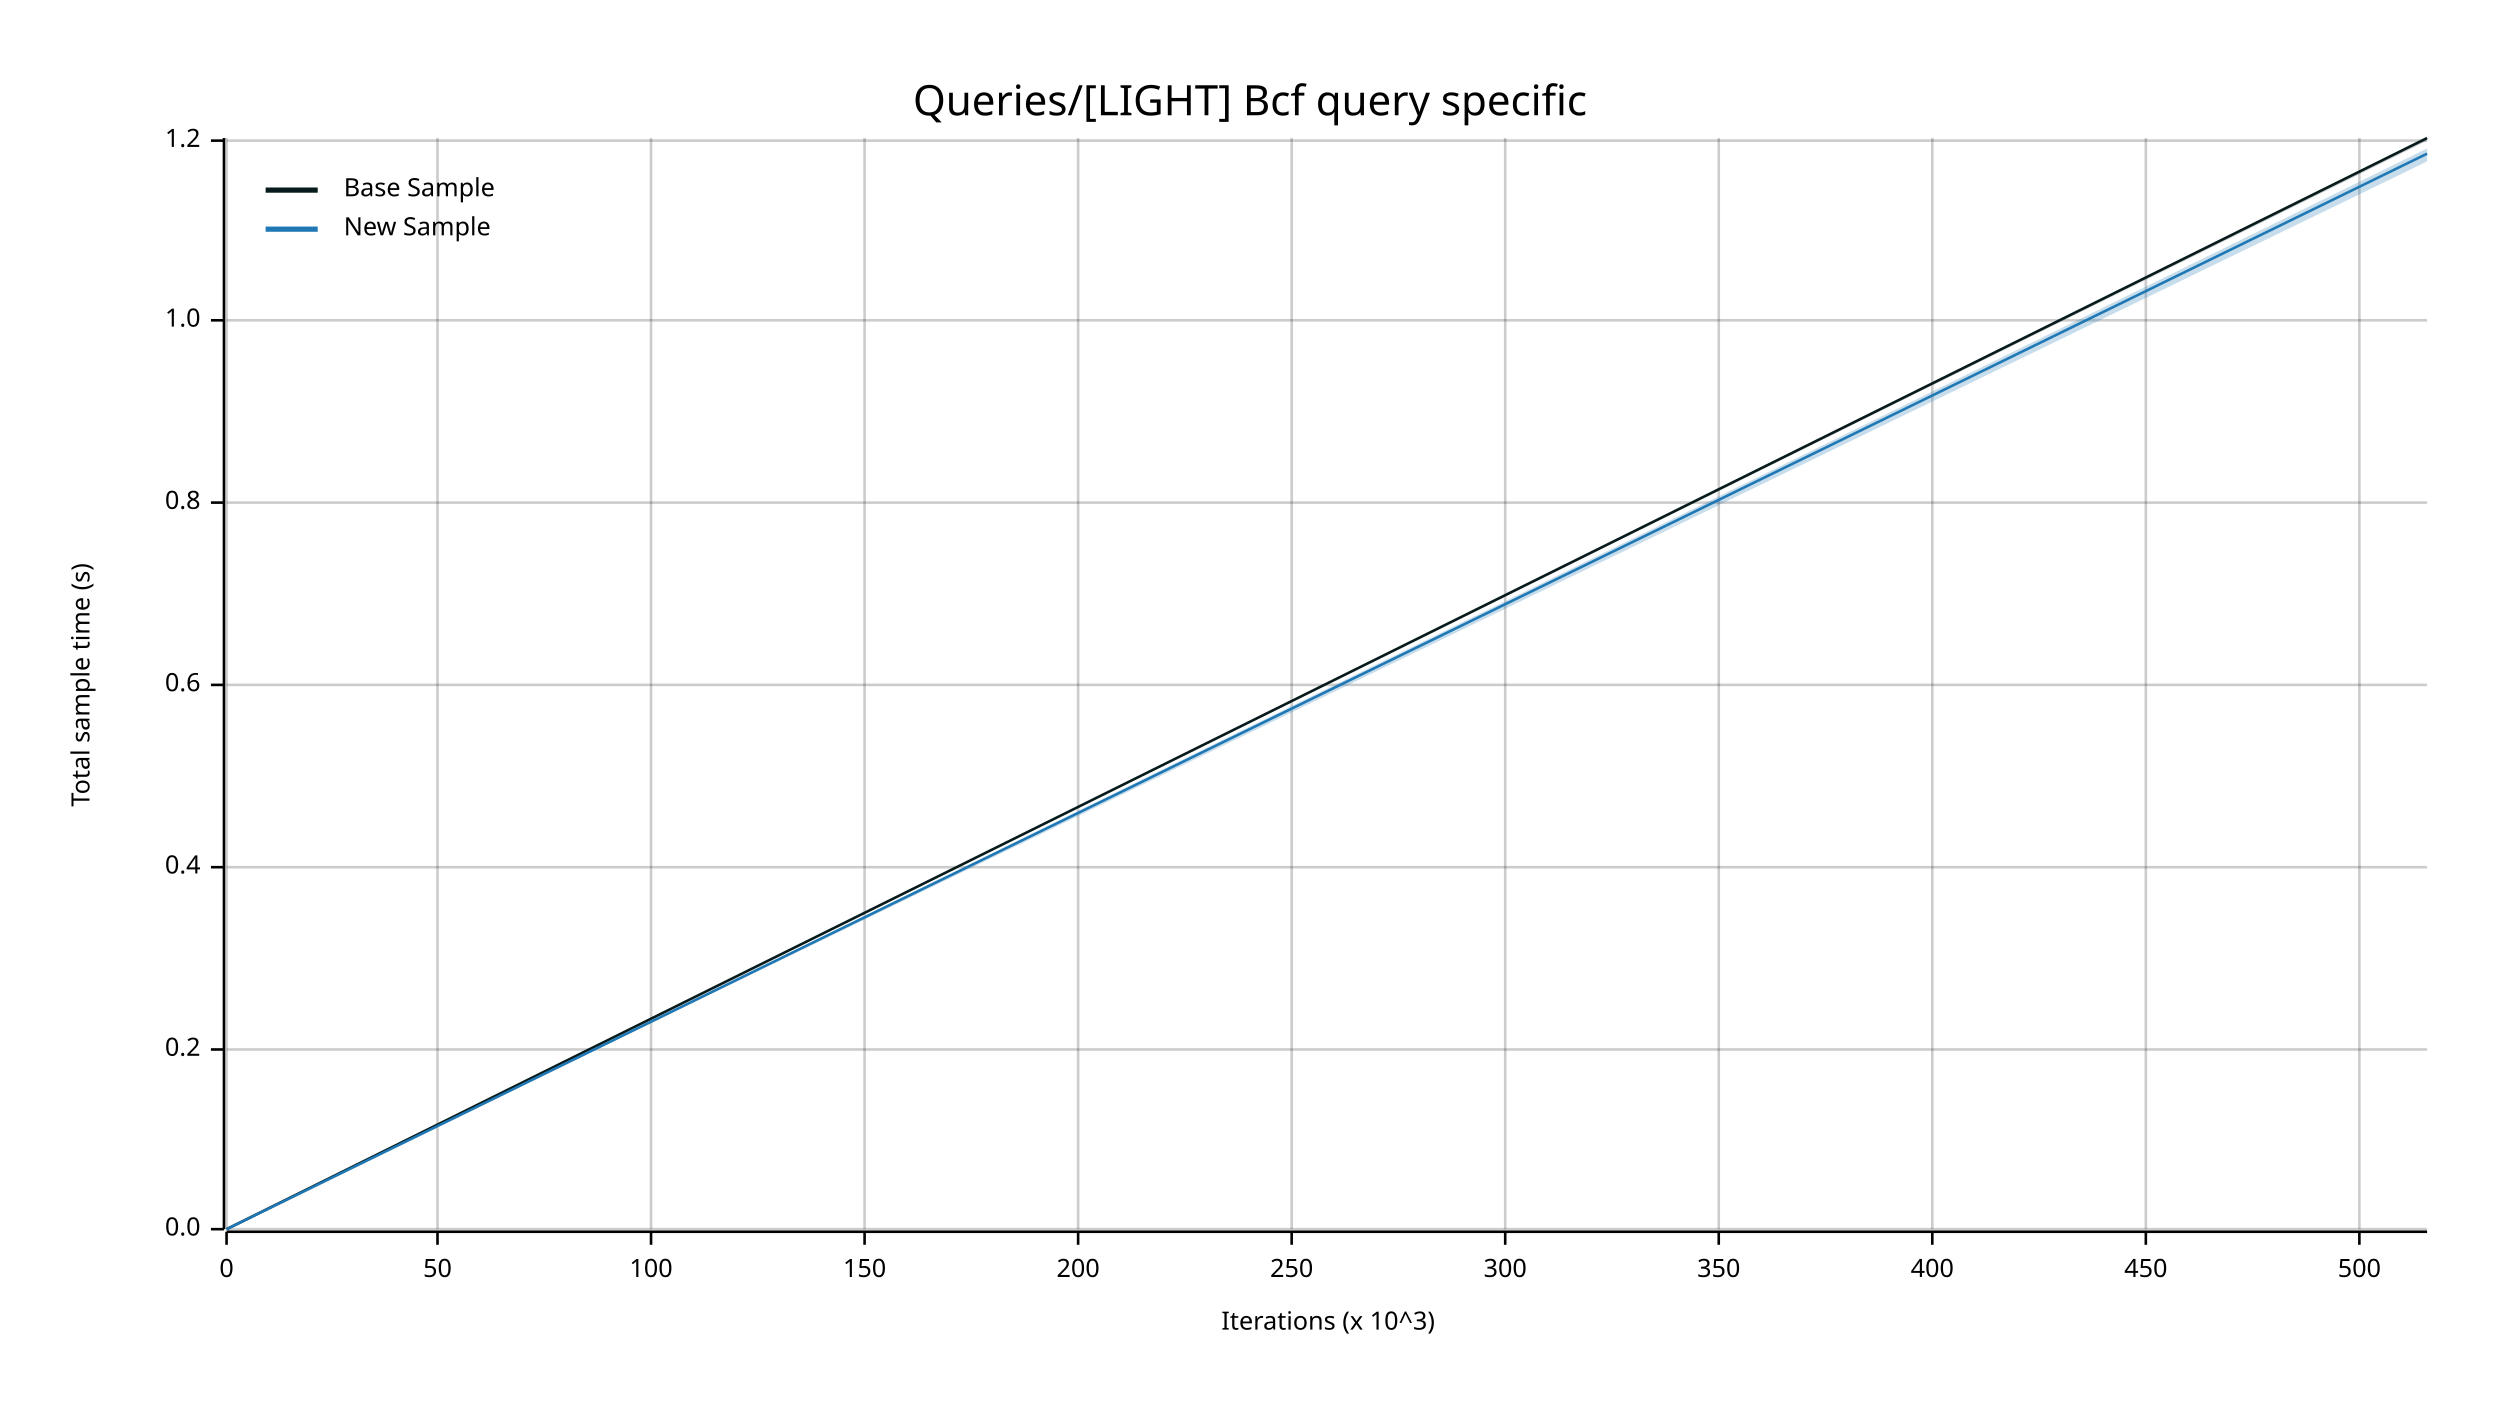
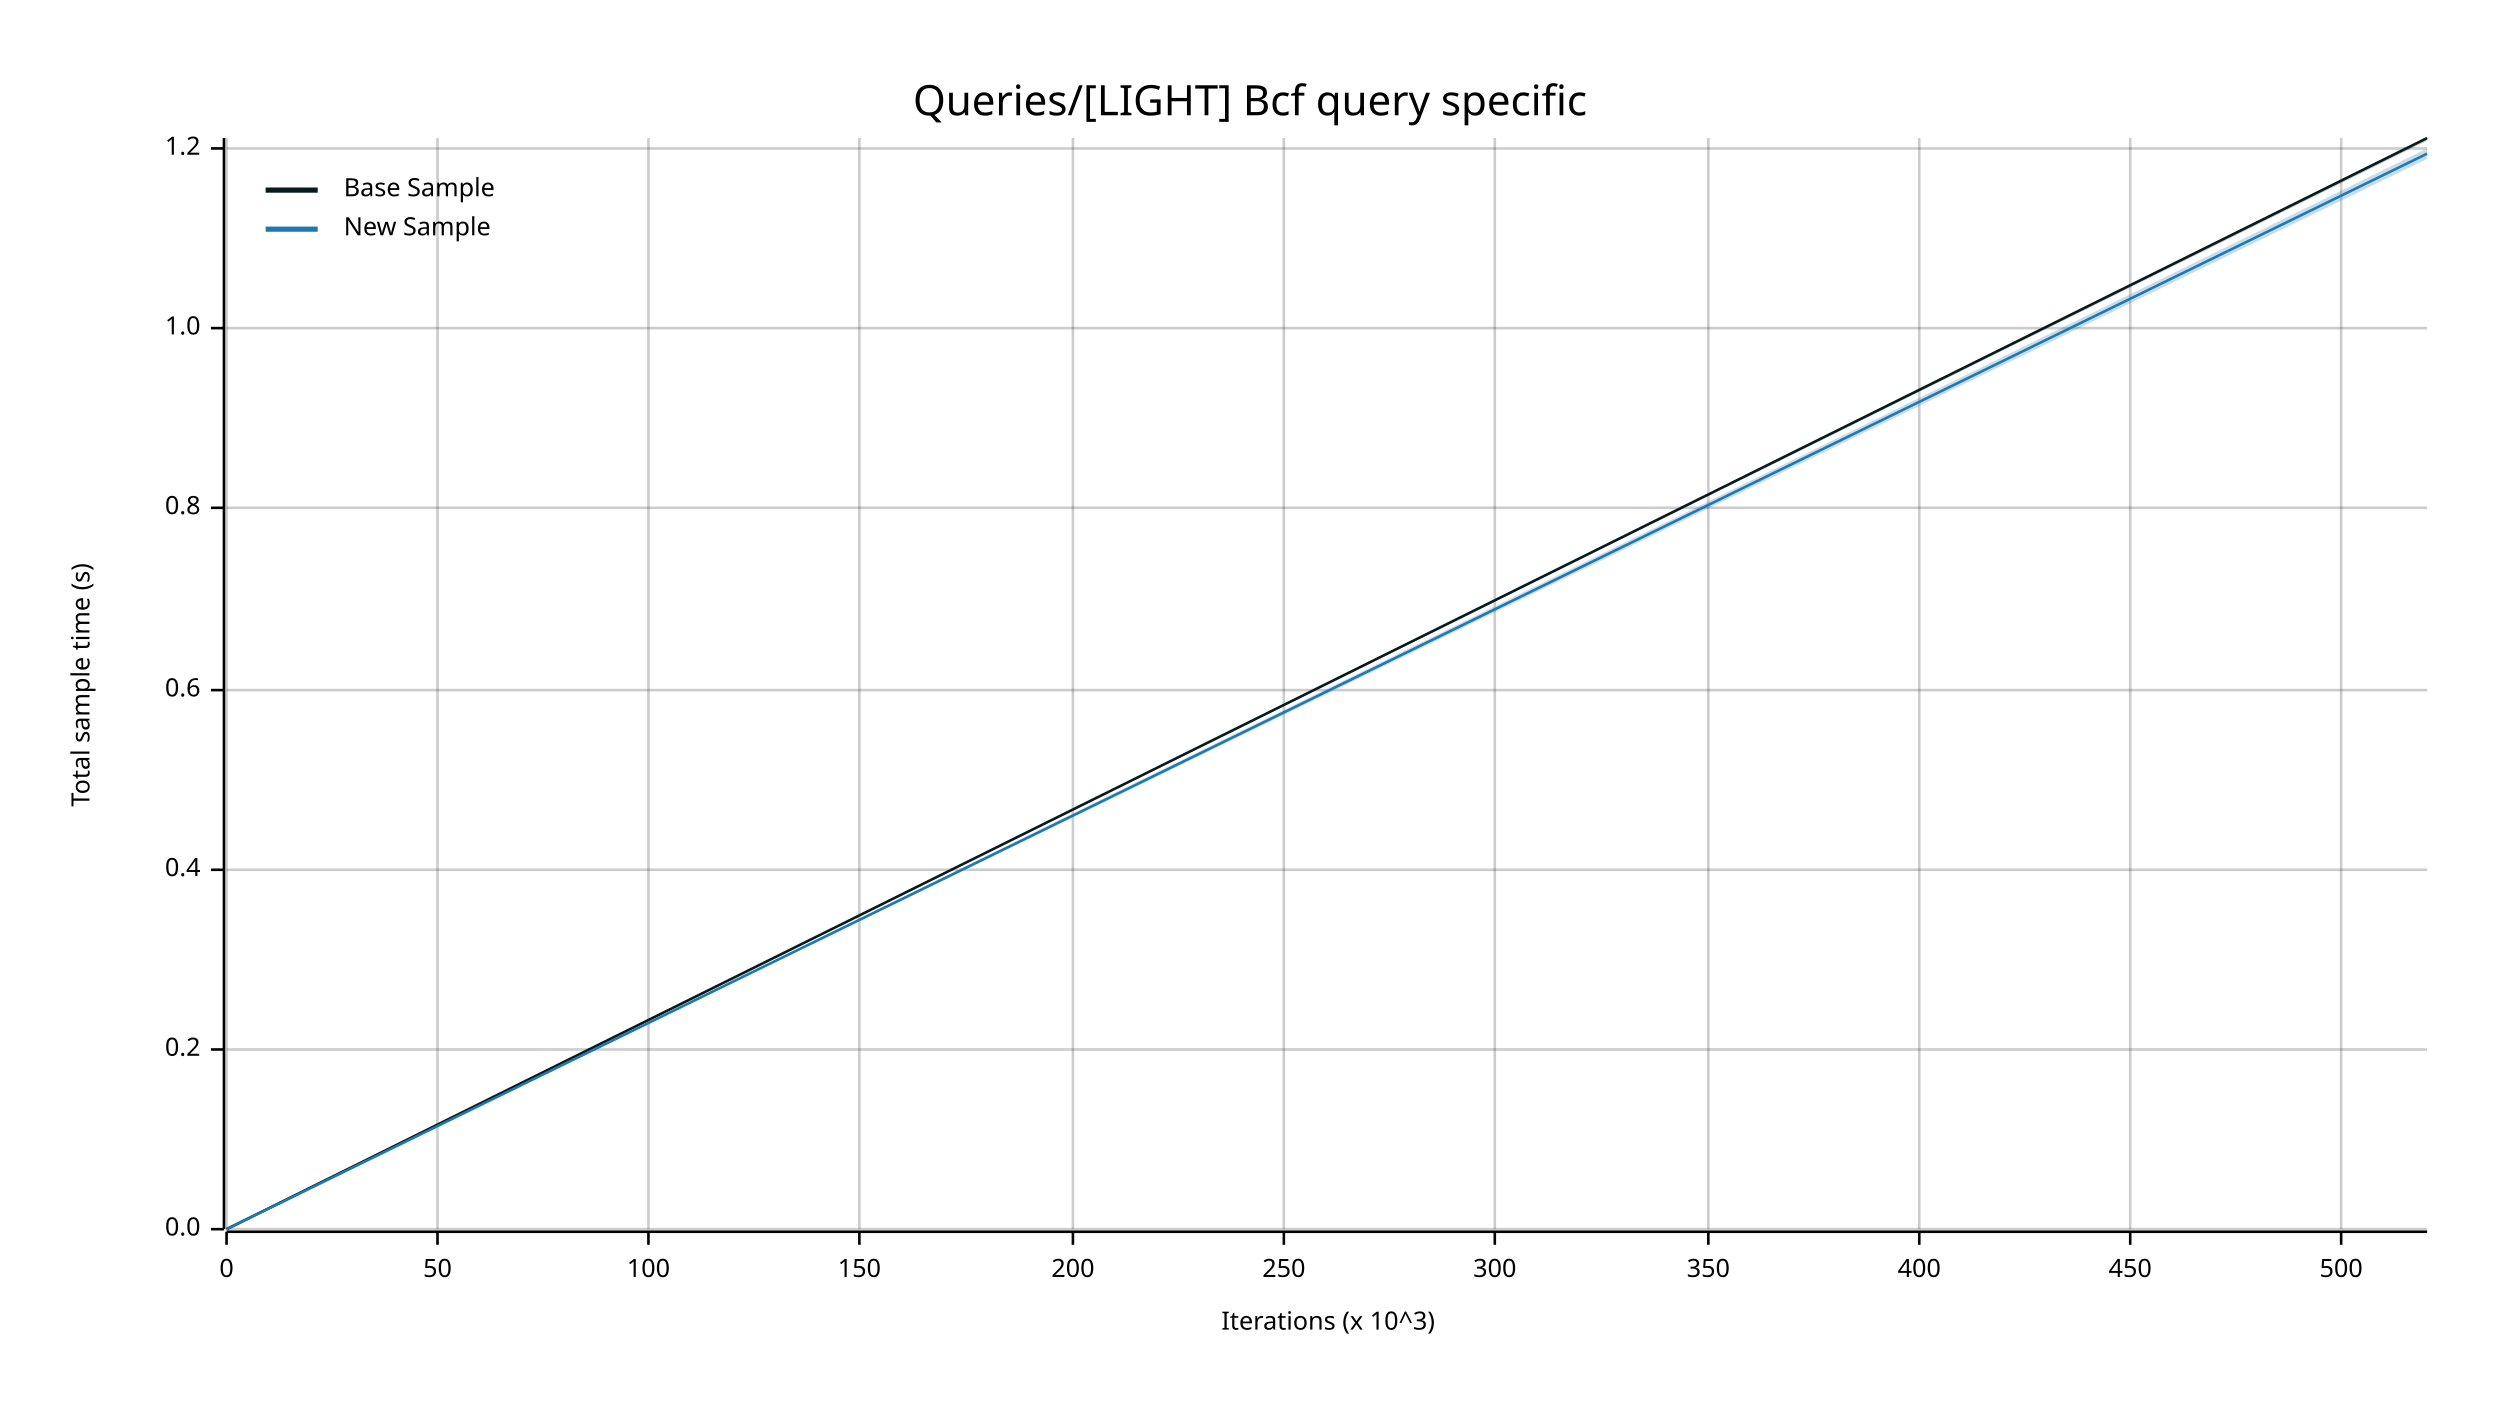
<svg xmlns="http://www.w3.org/2000/svg" width="960" height="540" viewBox="0 0 960 540">
  <text x="480" y="32" dy="0.76em" text-anchor="middle" font-family="sans-serif" font-size="16.129" opacity="1" fill="#000000">
Queries/[LIGHT] Bcf query specific
</text>
  <text x="27" y="263" dy="0.76em" text-anchor="middle" font-family="sans-serif" font-size="9.677" opacity="1" fill="#000000" transform="rotate(270, 27, 263)">
Total sample time (s)
</text>
  <text x="510" y="513" dy="-0.5ex" text-anchor="middle" font-family="sans-serif" font-size="9.677" opacity="1" fill="#000000">
Iterations (x 10^3)
</text>
  <line opacity="0.2" stroke="#000000" stroke-width="1" x1="87" y1="472" x2="87" y2="53" />
  <line opacity="0.2" stroke="#000000" stroke-width="1" x1="168" y1="472" x2="168" y2="53" />
-   <line opacity="0.2" stroke="#000000" stroke-width="1" x1="250" y1="472" x2="250" y2="53" />
-   <line opacity="0.2" stroke="#000000" stroke-width="1" x1="332" y1="472" x2="332" y2="53" />
-   <line opacity="0.2" stroke="#000000" stroke-width="1" x1="414" y1="472" x2="414" y2="53" />
-   <line opacity="0.2" stroke="#000000" stroke-width="1" x1="496" y1="472" x2="496" y2="53" />
-   <line opacity="0.2" stroke="#000000" stroke-width="1" x1="578" y1="472" x2="578" y2="53" />
-   <line opacity="0.2" stroke="#000000" stroke-width="1" x1="660" y1="472" x2="660" y2="53" />
-   <line opacity="0.2" stroke="#000000" stroke-width="1" x1="742" y1="472" x2="742" y2="53" />
-   <line opacity="0.2" stroke="#000000" stroke-width="1" x1="824" y1="472" x2="824" y2="53" />
-   <line opacity="0.2" stroke="#000000" stroke-width="1" x1="906" y1="472" x2="906" y2="53" />
+   <line opacity="0.2" stroke="#000000" stroke-width="1" x1="249" y1="472" x2="249" y2="53" />
+   <line opacity="0.2" stroke="#000000" stroke-width="1" x1="330" y1="472" x2="330" y2="53" />
+   <line opacity="0.2" stroke="#000000" stroke-width="1" x1="412" y1="472" x2="412" y2="53" />
+   <line opacity="0.2" stroke="#000000" stroke-width="1" x1="493" y1="472" x2="493" y2="53" />
+   <line opacity="0.2" stroke="#000000" stroke-width="1" x1="574" y1="472" x2="574" y2="53" />
+   <line opacity="0.2" stroke="#000000" stroke-width="1" x1="656" y1="472" x2="656" y2="53" />
+   <line opacity="0.2" stroke="#000000" stroke-width="1" x1="737" y1="472" x2="737" y2="53" />
+   <line opacity="0.2" stroke="#000000" stroke-width="1" x1="818" y1="472" x2="818" y2="53" />
+   <line opacity="0.2" stroke="#000000" stroke-width="1" x1="899" y1="472" x2="899" y2="53" />
  <line opacity="0.2" stroke="#000000" stroke-width="1" x1="87" y1="472" x2="932" y2="472" />
  <line opacity="0.2" stroke="#000000" stroke-width="1" x1="87" y1="403" x2="932" y2="403" />
-   <line opacity="0.2" stroke="#000000" stroke-width="1" x1="87" y1="333" x2="932" y2="333" />
-   <line opacity="0.2" stroke="#000000" stroke-width="1" x1="87" y1="263" x2="932" y2="263" />
-   <line opacity="0.2" stroke="#000000" stroke-width="1" x1="87" y1="193" x2="932" y2="193" />
-   <line opacity="0.2" stroke="#000000" stroke-width="1" x1="87" y1="123" x2="932" y2="123" />
-   <line opacity="0.2" stroke="#000000" stroke-width="1" x1="87" y1="54" x2="932" y2="54" />
+   <line opacity="0.2" stroke="#000000" stroke-width="1" x1="87" y1="334" x2="932" y2="334" />
+   <line opacity="0.2" stroke="#000000" stroke-width="1" x1="87" y1="265" x2="932" y2="265" />
+   <line opacity="0.2" stroke="#000000" stroke-width="1" x1="87" y1="195" x2="932" y2="195" />
+   <line opacity="0.2" stroke="#000000" stroke-width="1" x1="87" y1="126" x2="932" y2="126" />
+   <line opacity="0.2" stroke="#000000" stroke-width="1" x1="87" y1="57" x2="932" y2="57" />
  <polyline fill="none" opacity="1" stroke="#000000" stroke-width="1" points="86,53 86,472 " />
  <text x="77" y="472" dy="0.5ex" text-anchor="end" font-family="sans-serif" font-size="9.677" opacity="1" fill="#000000">
0.0
</text>
  <polyline fill="none" opacity="1" stroke="#000000" stroke-width="1" points="81,472 86,472 " />
  <text x="77" y="403" dy="0.5ex" text-anchor="end" font-family="sans-serif" font-size="9.677" opacity="1" fill="#000000">
0.2
</text>
  <polyline fill="none" opacity="1" stroke="#000000" stroke-width="1" points="81,403 86,403 " />
-   <text x="77" y="333" dy="0.5ex" text-anchor="end" font-family="sans-serif" font-size="9.677" opacity="1" fill="#000000">
+   <text x="77" y="334" dy="0.5ex" text-anchor="end" font-family="sans-serif" font-size="9.677" opacity="1" fill="#000000">
0.4
</text>
-   <polyline fill="none" opacity="1" stroke="#000000" stroke-width="1" points="81,333 86,333 " />
-   <text x="77" y="263" dy="0.5ex" text-anchor="end" font-family="sans-serif" font-size="9.677" opacity="1" fill="#000000">
+   <polyline fill="none" opacity="1" stroke="#000000" stroke-width="1" points="81,334 86,334 " />
+   <text x="77" y="265" dy="0.5ex" text-anchor="end" font-family="sans-serif" font-size="9.677" opacity="1" fill="#000000">
0.6
</text>
-   <polyline fill="none" opacity="1" stroke="#000000" stroke-width="1" points="81,263 86,263 " />
-   <text x="77" y="193" dy="0.5ex" text-anchor="end" font-family="sans-serif" font-size="9.677" opacity="1" fill="#000000">
+   <polyline fill="none" opacity="1" stroke="#000000" stroke-width="1" points="81,265 86,265 " />
+   <text x="77" y="195" dy="0.5ex" text-anchor="end" font-family="sans-serif" font-size="9.677" opacity="1" fill="#000000">
0.8
</text>
-   <polyline fill="none" opacity="1" stroke="#000000" stroke-width="1" points="81,193 86,193 " />
-   <text x="77" y="123" dy="0.5ex" text-anchor="end" font-family="sans-serif" font-size="9.677" opacity="1" fill="#000000">
+   <polyline fill="none" opacity="1" stroke="#000000" stroke-width="1" points="81,195 86,195 " />
+   <text x="77" y="126" dy="0.5ex" text-anchor="end" font-family="sans-serif" font-size="9.677" opacity="1" fill="#000000">
1.0
</text>
-   <polyline fill="none" opacity="1" stroke="#000000" stroke-width="1" points="81,123 86,123 " />
-   <text x="77" y="54" dy="0.5ex" text-anchor="end" font-family="sans-serif" font-size="9.677" opacity="1" fill="#000000">
+   <polyline fill="none" opacity="1" stroke="#000000" stroke-width="1" points="81,126 86,126 " />
+   <text x="77" y="57" dy="0.5ex" text-anchor="end" font-family="sans-serif" font-size="9.677" opacity="1" fill="#000000">
1.2
</text>
-   <polyline fill="none" opacity="1" stroke="#000000" stroke-width="1" points="81,54 86,54 " />
+   <polyline fill="none" opacity="1" stroke="#000000" stroke-width="1" points="81,57 86,57 " />
  <polyline fill="none" opacity="1" stroke="#000000" stroke-width="1" points="87,473 932,473 " />
  <text x="87" y="483" dy="0.76em" text-anchor="middle" font-family="sans-serif" font-size="9.677" opacity="1" fill="#000000">
0
</text>
  <polyline fill="none" opacity="1" stroke="#000000" stroke-width="1" points="87,473 87,478 " />
  <text x="168" y="483" dy="0.76em" text-anchor="middle" font-family="sans-serif" font-size="9.677" opacity="1" fill="#000000">
50
</text>
  <polyline fill="none" opacity="1" stroke="#000000" stroke-width="1" points="168,473 168,478 " />
-   <text x="250" y="483" dy="0.76em" text-anchor="middle" font-family="sans-serif" font-size="9.677" opacity="1" fill="#000000">
+   <text x="249" y="483" dy="0.76em" text-anchor="middle" font-family="sans-serif" font-size="9.677" opacity="1" fill="#000000">
100
</text>
-   <polyline fill="none" opacity="1" stroke="#000000" stroke-width="1" points="250,473 250,478 " />
-   <text x="332" y="483" dy="0.76em" text-anchor="middle" font-family="sans-serif" font-size="9.677" opacity="1" fill="#000000">
+   <polyline fill="none" opacity="1" stroke="#000000" stroke-width="1" points="249,473 249,478 " />
+   <text x="330" y="483" dy="0.76em" text-anchor="middle" font-family="sans-serif" font-size="9.677" opacity="1" fill="#000000">
150
</text>
-   <polyline fill="none" opacity="1" stroke="#000000" stroke-width="1" points="332,473 332,478 " />
-   <text x="414" y="483" dy="0.76em" text-anchor="middle" font-family="sans-serif" font-size="9.677" opacity="1" fill="#000000">
+   <polyline fill="none" opacity="1" stroke="#000000" stroke-width="1" points="330,473 330,478 " />
+   <text x="412" y="483" dy="0.76em" text-anchor="middle" font-family="sans-serif" font-size="9.677" opacity="1" fill="#000000">
200
</text>
-   <polyline fill="none" opacity="1" stroke="#000000" stroke-width="1" points="414,473 414,478 " />
-   <text x="496" y="483" dy="0.76em" text-anchor="middle" font-family="sans-serif" font-size="9.677" opacity="1" fill="#000000">
+   <polyline fill="none" opacity="1" stroke="#000000" stroke-width="1" points="412,473 412,478 " />
+   <text x="493" y="483" dy="0.76em" text-anchor="middle" font-family="sans-serif" font-size="9.677" opacity="1" fill="#000000">
250
</text>
-   <polyline fill="none" opacity="1" stroke="#000000" stroke-width="1" points="496,473 496,478 " />
-   <text x="578" y="483" dy="0.76em" text-anchor="middle" font-family="sans-serif" font-size="9.677" opacity="1" fill="#000000">
+   <polyline fill="none" opacity="1" stroke="#000000" stroke-width="1" points="493,473 493,478 " />
+   <text x="574" y="483" dy="0.76em" text-anchor="middle" font-family="sans-serif" font-size="9.677" opacity="1" fill="#000000">
300
</text>
-   <polyline fill="none" opacity="1" stroke="#000000" stroke-width="1" points="578,473 578,478 " />
-   <text x="660" y="483" dy="0.76em" text-anchor="middle" font-family="sans-serif" font-size="9.677" opacity="1" fill="#000000">
+   <polyline fill="none" opacity="1" stroke="#000000" stroke-width="1" points="574,473 574,478 " />
+   <text x="656" y="483" dy="0.76em" text-anchor="middle" font-family="sans-serif" font-size="9.677" opacity="1" fill="#000000">
350
</text>
-   <polyline fill="none" opacity="1" stroke="#000000" stroke-width="1" points="660,473 660,478 " />
-   <text x="742" y="483" dy="0.76em" text-anchor="middle" font-family="sans-serif" font-size="9.677" opacity="1" fill="#000000">
+   <polyline fill="none" opacity="1" stroke="#000000" stroke-width="1" points="656,473 656,478 " />
+   <text x="737" y="483" dy="0.76em" text-anchor="middle" font-family="sans-serif" font-size="9.677" opacity="1" fill="#000000">
400
</text>
-   <polyline fill="none" opacity="1" stroke="#000000" stroke-width="1" points="742,473 742,478 " />
-   <text x="824" y="483" dy="0.76em" text-anchor="middle" font-family="sans-serif" font-size="9.677" opacity="1" fill="#000000">
+   <polyline fill="none" opacity="1" stroke="#000000" stroke-width="1" points="737,473 737,478 " />
+   <text x="818" y="483" dy="0.76em" text-anchor="middle" font-family="sans-serif" font-size="9.677" opacity="1" fill="#000000">
450
</text>
-   <polyline fill="none" opacity="1" stroke="#000000" stroke-width="1" points="824,473 824,478 " />
-   <text x="906" y="483" dy="0.76em" text-anchor="middle" font-family="sans-serif" font-size="9.677" opacity="1" fill="#000000">
+   <polyline fill="none" opacity="1" stroke="#000000" stroke-width="1" points="818,473 818,478 " />
+   <text x="899" y="483" dy="0.76em" text-anchor="middle" font-family="sans-serif" font-size="9.677" opacity="1" fill="#000000">
500
</text>
-   <polyline fill="none" opacity="1" stroke="#000000" stroke-width="1" points="906,473 906,478 " />
+   <polyline fill="none" opacity="1" stroke="#000000" stroke-width="1" points="899,473 899,478 " />
  <polyline fill="none" opacity="1" stroke="#071A1C" stroke-width="1" points="87,472 932,53 " />
  <polygon opacity="0.25" fill="#071A1C" points="87,472 932,54 932,53 " />
  <polyline fill="none" opacity="1" stroke="#1F78B4" stroke-width="1" points="87,472 932,59 " />
-   <polygon opacity="0.25" fill="#1F78B4" points="87,472 932,62 932,57 " />
+   <polygon opacity="0.25" fill="#1F78B4" points="87,472 932,61 932,57 " />
  <text x="132" y="68" dy="0.76em" text-anchor="start" font-family="sans-serif" font-size="9.677" opacity="1" fill="#000000">
Base Sample
</text>
  <text x="132" y="83" dy="0.76em" text-anchor="start" font-family="sans-serif" font-size="9.677" opacity="1" fill="#000000">
New Sample
</text>
  <polyline fill="none" opacity="1" stroke="#071A1C" stroke-width="2" points="102,73 122,73 " />
  <polyline fill="none" opacity="1" stroke="#1F78B4" stroke-width="2" points="102,88 122,88 " />
</svg>
